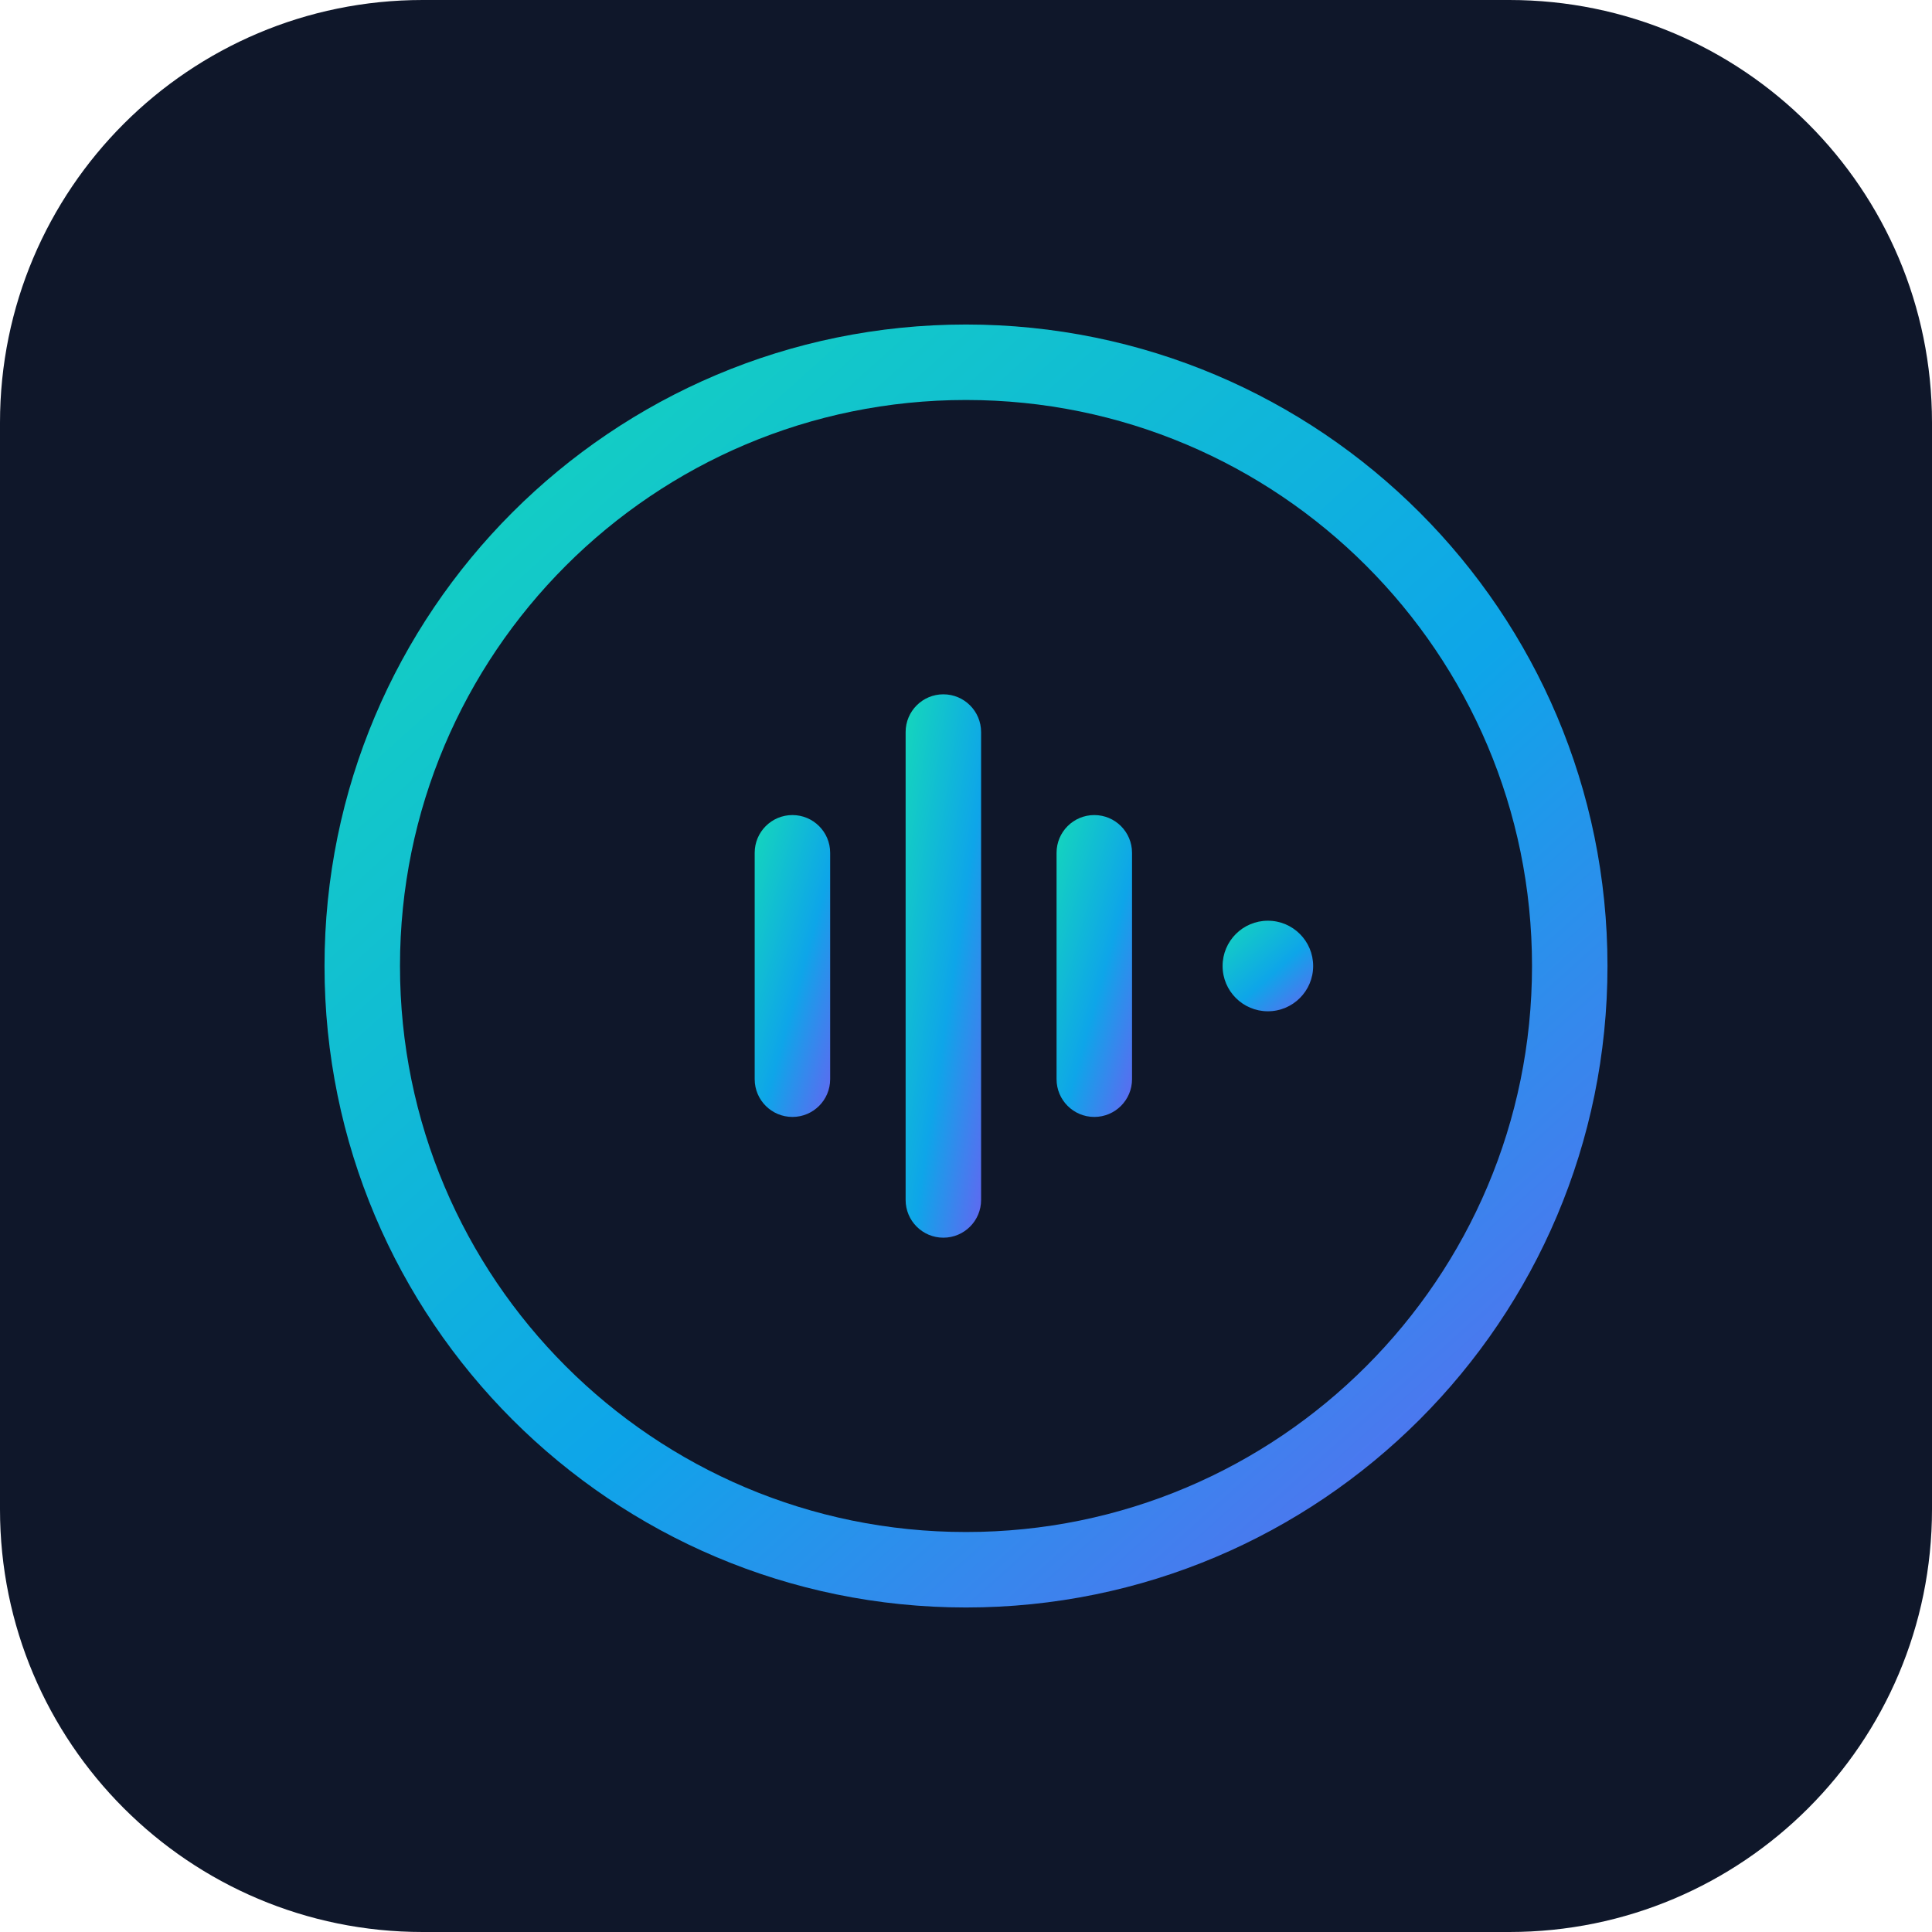
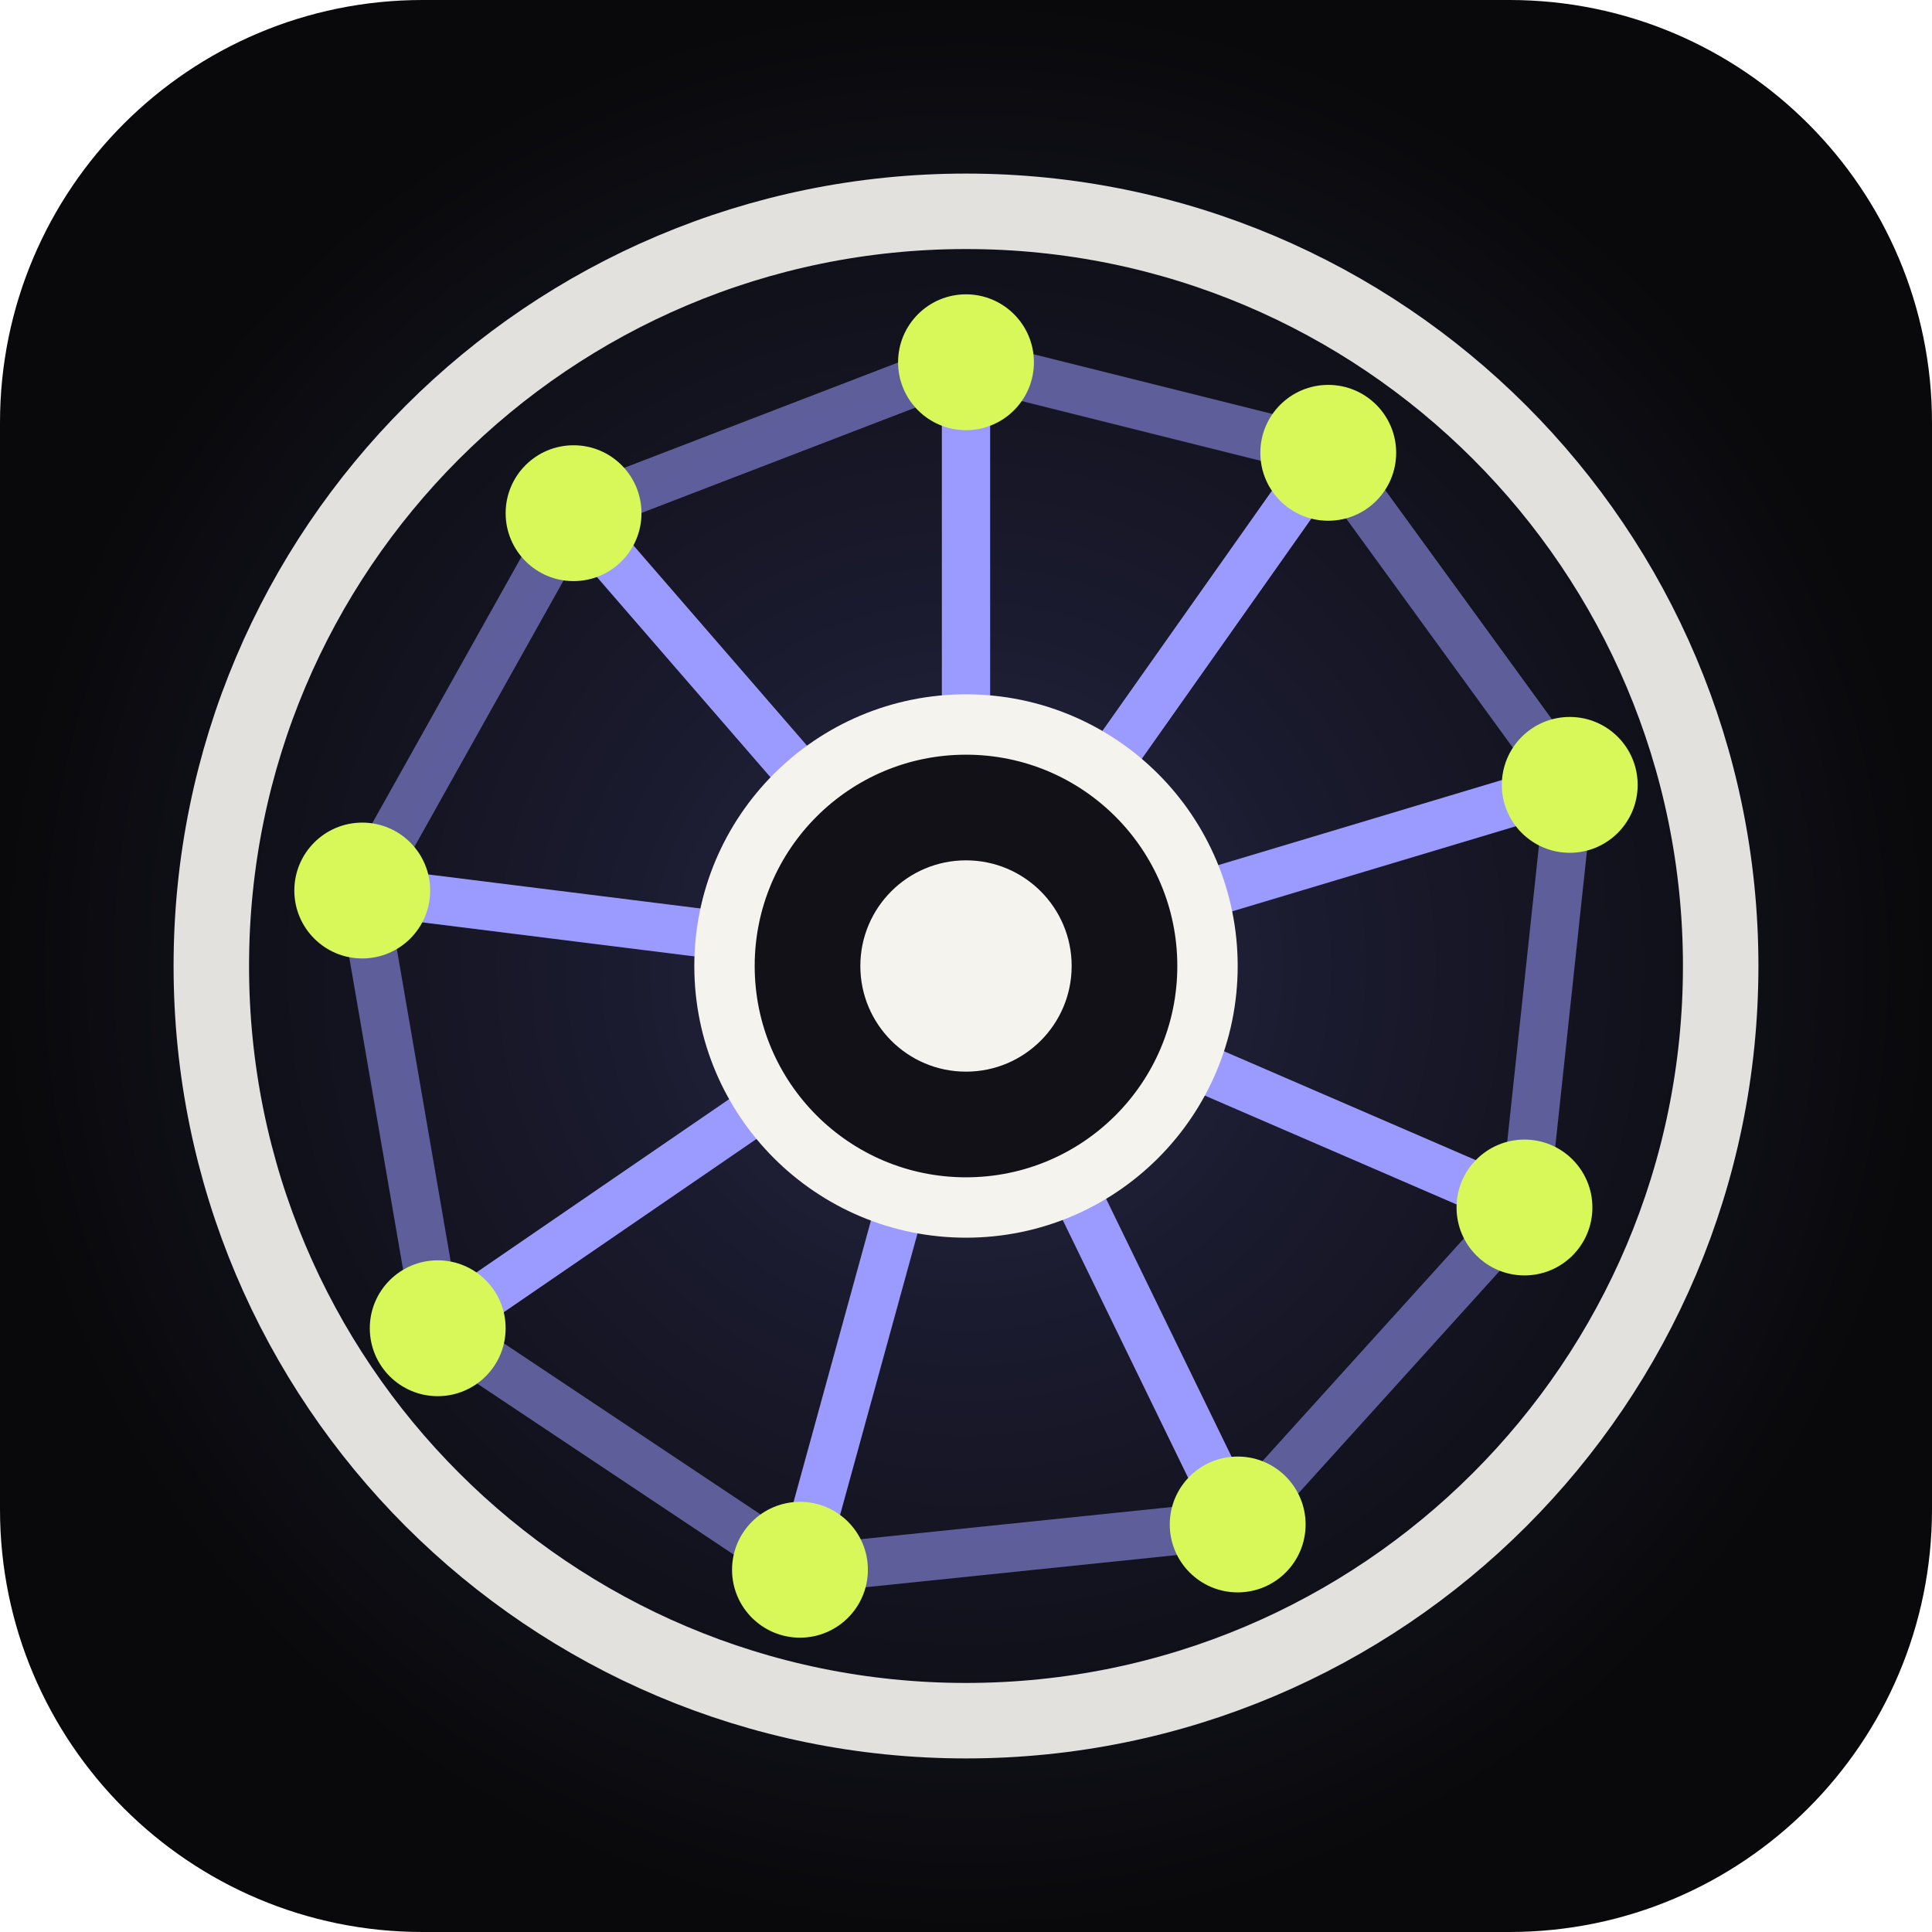
- <svg xmlns="http://www.w3.org/2000/svg" width="128" height="128" viewBox="0 0 128 128" fill="none" role="img" aria-label="Leyoxa">
+ <svg xmlns="http://www.w3.org/2000/svg" width="128" height="128" viewBox="0 0 128 128" fill="none" role="img" aria-label="Leyoxa connected operating layer">
  <defs>
-     <linearGradient id="leyoxaApp" x1="10%" y1="0%" x2="100%" y2="100%">
-       <stop offset="0%" stop-color="#14d3bf" />
-       <stop offset="55%" stop-color="#0ea5e9" />
-       <stop offset="100%" stop-color="#6366f1" />
-     </linearGradient>
+     <radialGradient id="appGlow">
+       <stop stop-color="#252544" />
+       <stop offset="1" stop-color="#09090B" />
+     </radialGradient>
  </defs>
-   <rect width="128" height="128" rx="28" fill="#0F172A" />
-   <circle cx="64" cy="64" r="40" stroke="url(#leyoxaApp)" stroke-width="5" fill="none" />
-   <rect x="50" y="54" width="5" height="20" rx="2.5" fill="url(#leyoxaApp)" />
-   <rect x="60" y="46" width="5" height="36" rx="2.5" fill="url(#leyoxaApp)" />
-   <rect x="70" y="54" width="5" height="20" rx="2.5" fill="url(#leyoxaApp)" />
-   <circle cx="84" cy="64" r="3" fill="url(#leyoxaApp)" />
+   <rect width="128" height="128" rx="28" fill="url(#appGlow)" />
+   <circle cx="64" cy="64" r="50" stroke="#F5F3EE" stroke-width="5" opacity=".92" />
+   <g fill="none" stroke="#9B9BFF" stroke-width="3.2" stroke-linecap="round" stroke-linejoin="round">
+     <path d="M64 64L64 24M64 64L88 30M64 64L104 52M64 64L101 80M64 64L82 101M64 64L53 104M64 64L29 88M64 64L24 59M64 64L38 34" />
+     <path d="M64 24L88 30L104 52L101 80L82 101L53 104L29 88L24 59L38 34Z" opacity=".55" />
+   </g>
+   <g fill="#D8F85A">
+     <circle cx="64" cy="24" r="4.5" />
+     <circle cx="88" cy="30" r="4.5" />
+     <circle cx="104" cy="52" r="4.5" />
+     <circle cx="101" cy="80" r="4.5" />
+     <circle cx="82" cy="101" r="4.5" />
+     <circle cx="53" cy="104" r="4.5" />
+     <circle cx="29" cy="88" r="4.5" />
+     <circle cx="24" cy="59" r="4.5" />
+     <circle cx="38" cy="34" r="4.5" />
+   </g>
+   <circle cx="64" cy="64" r="16" fill="#111117" stroke="#F5F3EE" stroke-width="4" />
+   <circle cx="64" cy="64" r="7" fill="#F5F3EE" />
</svg>
